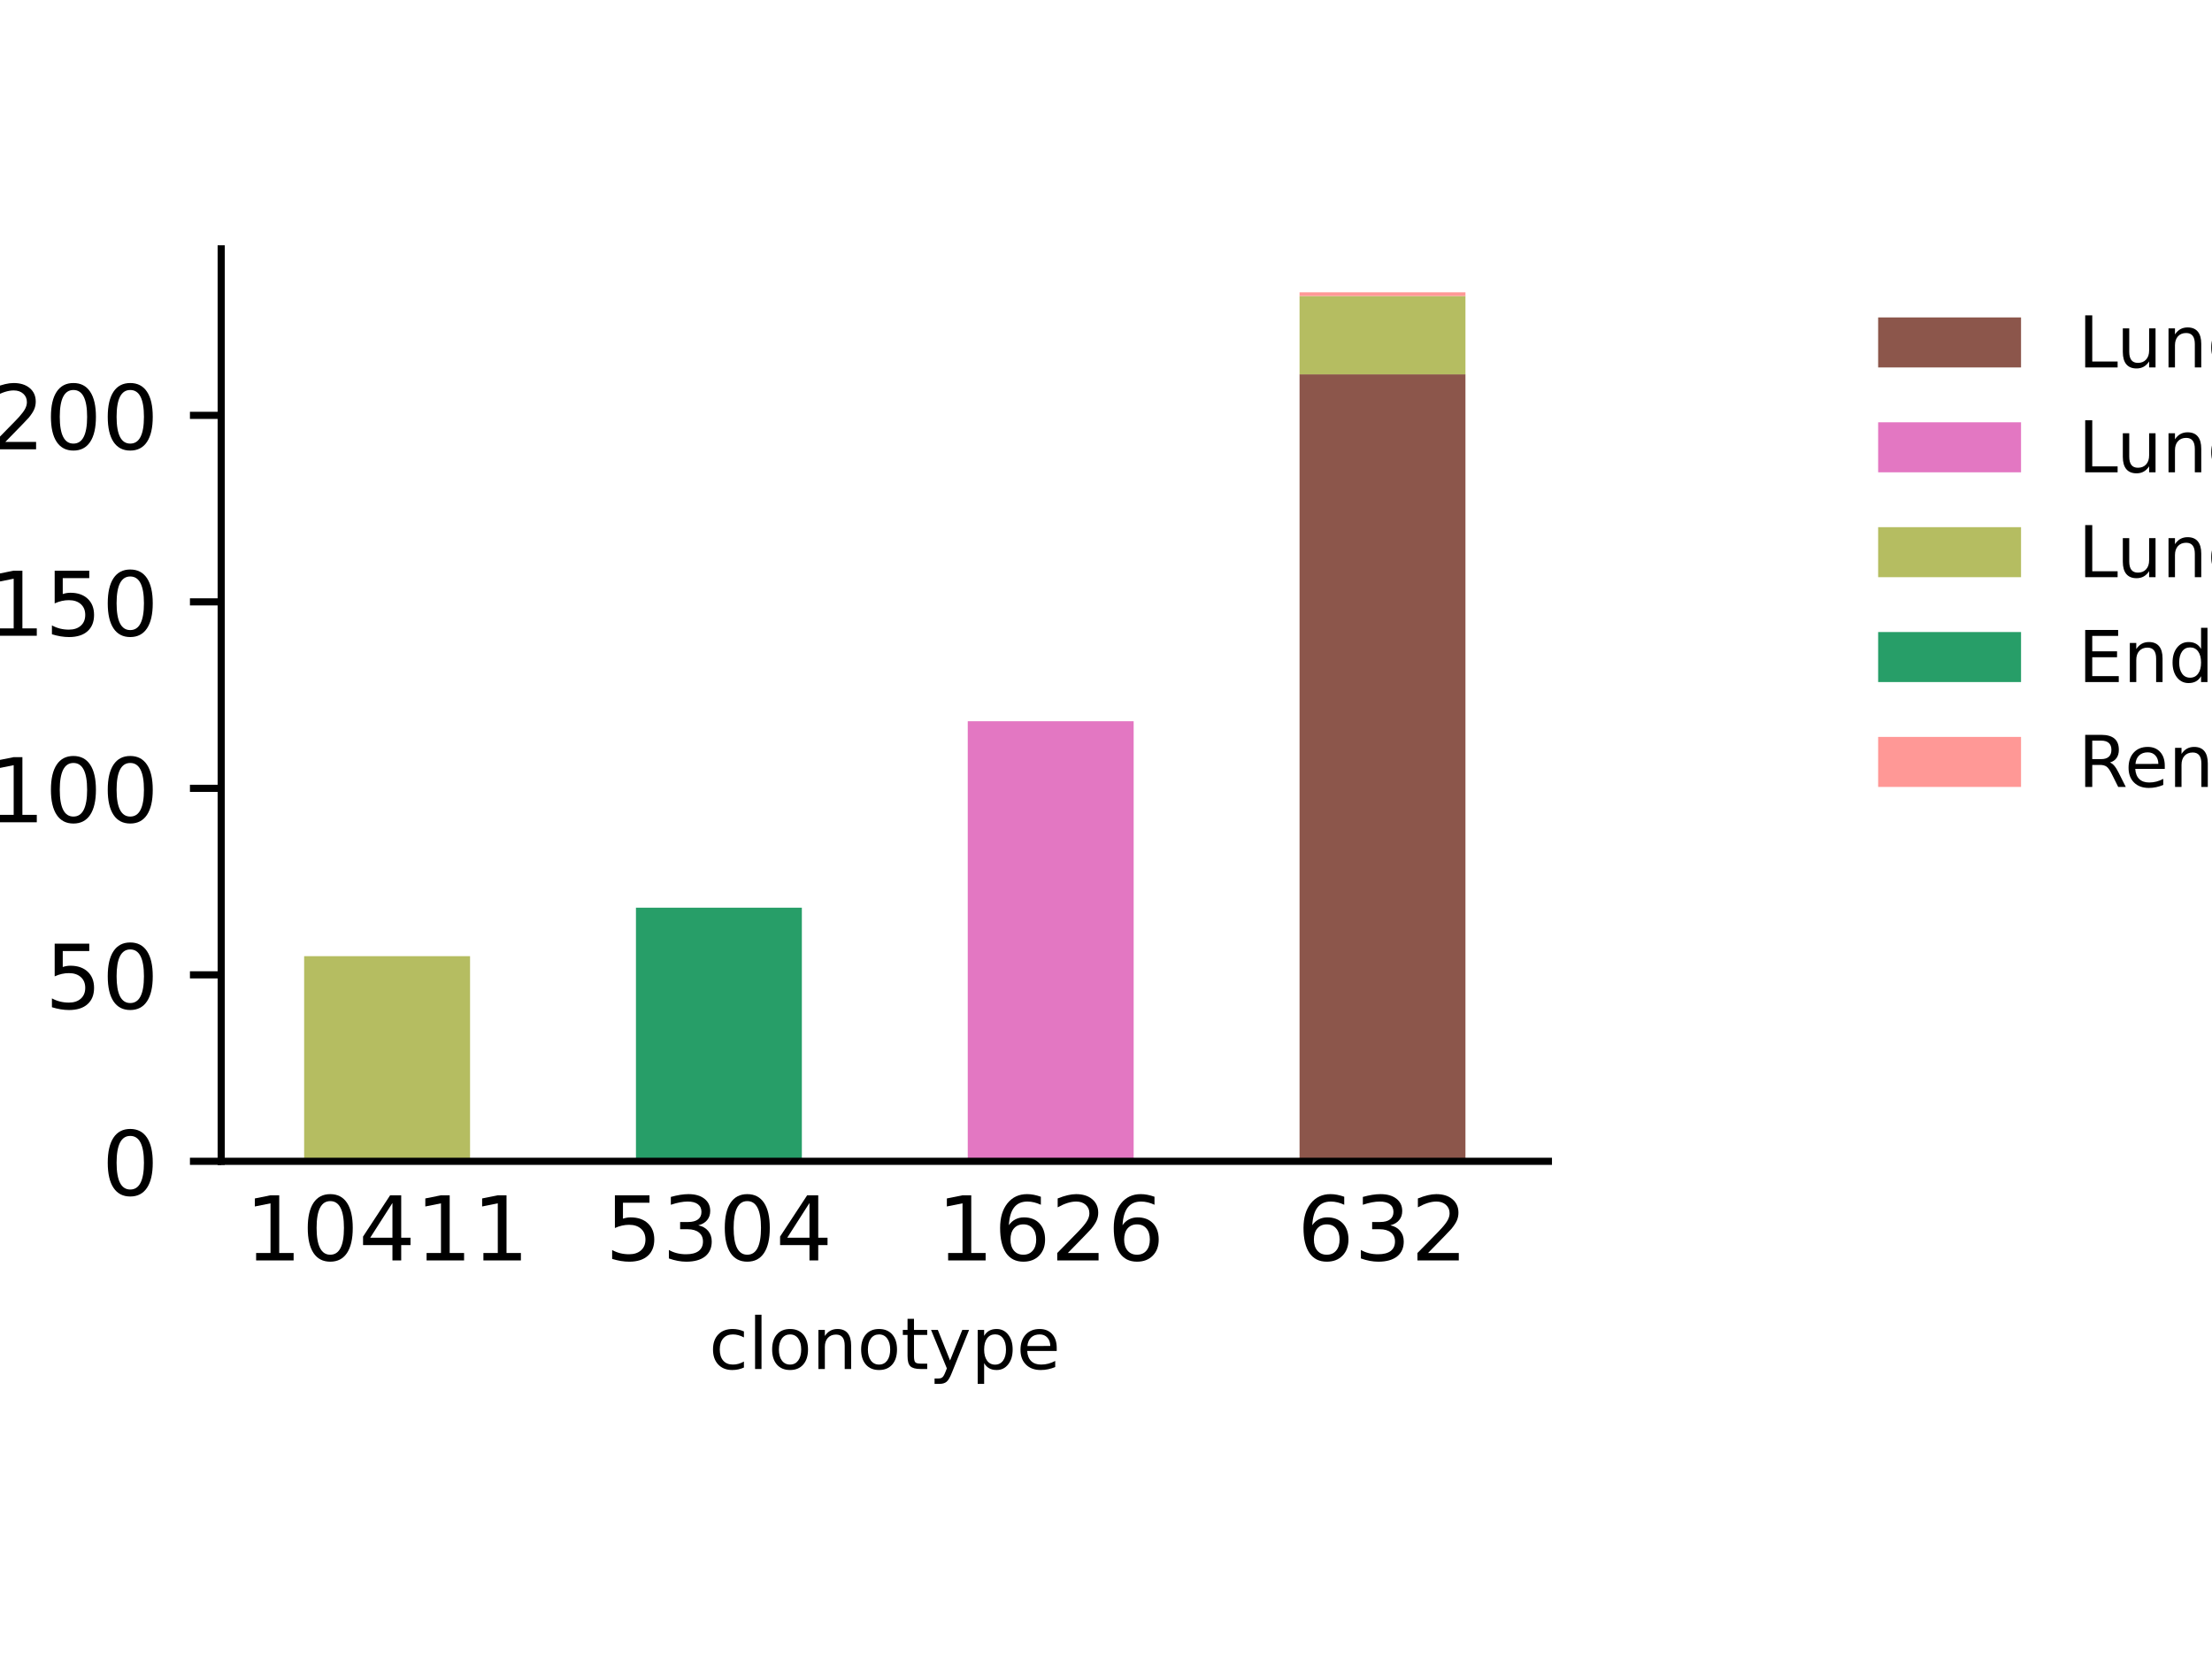
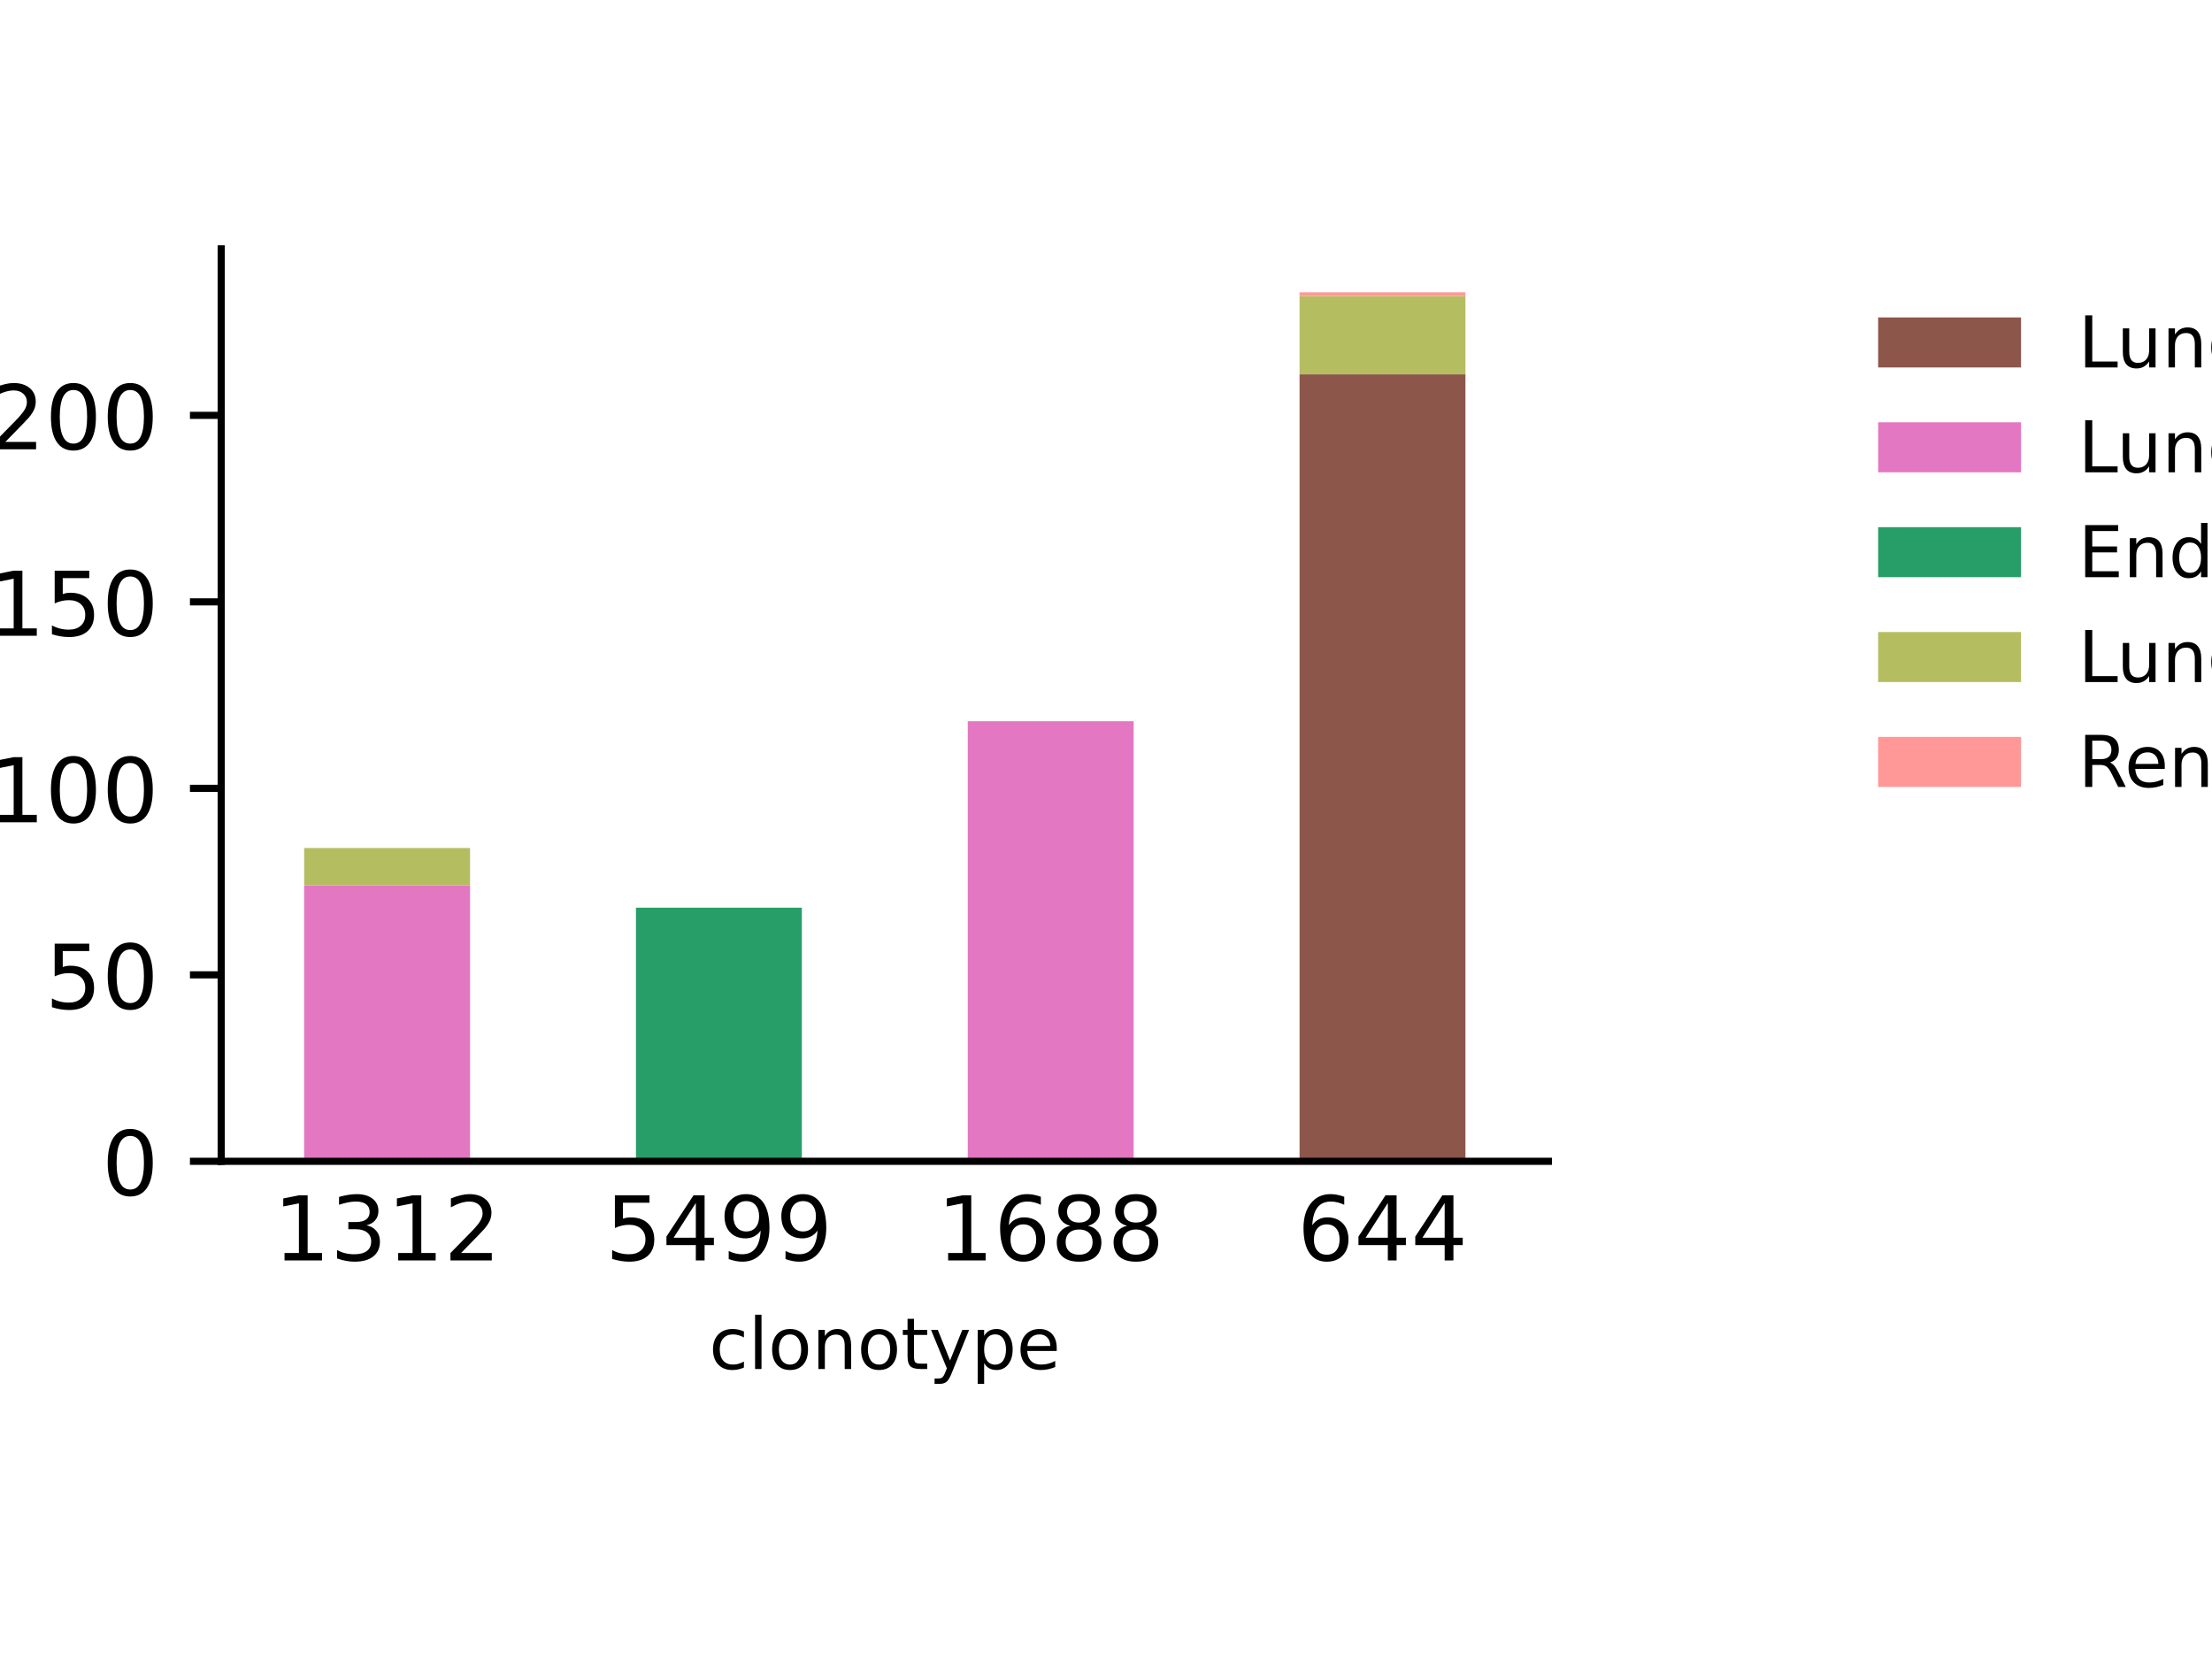
<svg xmlns="http://www.w3.org/2000/svg" xmlns:xlink="http://www.w3.org/1999/xlink" height="185.76pt" version="1.1" viewBox="0 0 247.68 185.76" width="247.68pt">
  <defs>
    <style type="text/css">
*{stroke-linecap:butt;stroke-linejoin:round;}
  </style>
  </defs>
  <g id="figure_1">
    <g id="patch_1">
      <path d="M 0 185.76  L 247.68 185.76  L 247.68 0  L 0 0  z " style="fill:#ffffff;" />
    </g>
    <g id="axes_1">
      <g id="patch_2">
        <path d="M 24.768 130.032  L 173.376 130.032  L 173.376 27.864  L 24.768 27.864  z " style="fill:#ffffff;" />
      </g>
      <g id="patch_3">
-         <path clip-path="url(#p4f1dfaea30)" d="M 34.056 130.032  L 52.632 130.032  L 52.632 130.032  L 34.056 130.032  z " style="fill:#8c564b;" />
+         <path clip-path="url(#pef43902251)" d="M 34.056 130.032  L 52.632 130.032  L 52.632 130.032  L 34.056 130.032  z " style="fill:#8c564b;" />
      </g>
      <g id="patch_4">
-         <path clip-path="url(#p4f1dfaea30)" d="M 71.208 130.032  L 89.784 130.032  L 89.784 130.032  L 71.208 130.032  z " style="fill:#8c564b;" />
+         <path clip-path="url(#pef43902251)" d="M 71.208 130.032  L 89.784 130.032  L 89.784 130.032  L 71.208 130.032  z " style="fill:#8c564b;" />
      </g>
      <g id="patch_5">
-         <path clip-path="url(#p4f1dfaea30)" d="M 108.36 130.032  L 126.936 130.032  L 126.936 130.032  L 108.36 130.032  z " style="fill:#8c564b;" />
+         <path clip-path="url(#pef43902251)" d="M 108.36 130.032  L 126.936 130.032  L 126.936 130.032  L 108.36 130.032  z " style="fill:#8c564b;" />
      </g>
      <g id="patch_6">
-         <path clip-path="url(#p4f1dfaea30)" d="M 145.512 130.032  L 164.088 130.032  L 164.088 41.917  L 145.512 41.917  z " style="fill:#8c564b;" />
+         <path clip-path="url(#pef43902251)" d="M 145.512 130.032  L 164.088 130.032  L 164.088 41.917  L 145.512 41.917  z " style="fill:#8c564b;" />
      </g>
      <g id="patch_7">
-         <path clip-path="url(#p4f1dfaea30)" d="M 34.056 130.032  L 52.632 130.032  L 52.632 130.032  L 34.056 130.032  z " style="fill:#e377c2;" />
+         <path clip-path="url(#pef43902251)" d="M 34.056 130.032  L 52.632 130.032  L 52.632 99.129  L 34.056 99.129  z " style="fill:#e377c2;" />
      </g>
      <g id="patch_8">
-         <path clip-path="url(#p4f1dfaea30)" d="M 71.208 130.032  L 89.784 130.032  L 89.784 130.032  L 71.208 130.032  z " style="fill:#e377c2;" />
+         <path clip-path="url(#pef43902251)" d="M 71.208 130.032  L 89.784 130.032  L 89.784 130.032  L 71.208 130.032  z " style="fill:#e377c2;" />
      </g>
      <g id="patch_9">
-         <path clip-path="url(#p4f1dfaea30)" d="M 108.36 130.032  L 126.936 130.032  L 126.936 80.754  L 108.36 80.754  z " style="fill:#e377c2;" />
+         <path clip-path="url(#pef43902251)" d="M 108.36 130.032  L 126.936 130.032  L 126.936 80.754  L 108.36 80.754  z " style="fill:#e377c2;" />
      </g>
      <g id="patch_10">
-         <path clip-path="url(#p4f1dfaea30)" d="M 145.512 130.032  L 164.088 130.032  L 164.088 130.032  L 145.512 130.032  z " style="fill:#e377c2;" />
+         <path clip-path="url(#pef43902251)" d="M 145.512 130.032  L 164.088 130.032  L 164.088 130.032  L 145.512 130.032  z " style="fill:#e377c2;" />
      </g>
      <g id="patch_11">
-         <path clip-path="url(#p4f1dfaea30)" d="M 34.056 130.032  L 52.632 130.032  L 52.632 107.064  L 34.056 107.064  z " style="fill:#b5bd61;" />
+         <path clip-path="url(#pef43902251)" d="M 34.056 130.032  L 52.632 130.032  L 52.632 130.032  L 34.056 130.032  z " style="fill:#279e68;" />
      </g>
      <g id="patch_12">
-         <path clip-path="url(#p4f1dfaea30)" d="M 71.208 130.032  L 89.784 130.032  L 89.784 130.032  L 71.208 130.032  z " style="fill:#b5bd61;" />
+         <path clip-path="url(#pef43902251)" d="M 71.208 130.032  L 89.784 130.032  L 89.784 101.635  L 71.208 101.635  z " style="fill:#279e68;" />
      </g>
      <g id="patch_13">
-         <path clip-path="url(#p4f1dfaea30)" d="M 108.36 130.032  L 126.936 130.032  L 126.936 130.032  L 108.36 130.032  z " style="fill:#b5bd61;" />
+         <path clip-path="url(#pef43902251)" d="M 108.36 130.032  L 126.936 130.032  L 126.936 130.032  L 108.36 130.032  z " style="fill:#279e68;" />
      </g>
      <g id="patch_14">
-         <path clip-path="url(#p4f1dfaea30)" d="M 145.512 41.917  L 164.088 41.917  L 164.088 33.147  L 145.512 33.147  z " style="fill:#b5bd61;" />
+         <path clip-path="url(#pef43902251)" d="M 145.512 130.032  L 164.088 130.032  L 164.088 130.032  L 145.512 130.032  z " style="fill:#279e68;" />
      </g>
      <g id="patch_15">
-         <path clip-path="url(#p4f1dfaea30)" d="M 34.056 130.032  L 52.632 130.032  L 52.632 130.032  L 34.056 130.032  z " style="fill:#279e68;" />
+         <path clip-path="url(#pef43902251)" d="M 34.056 99.129  L 52.632 99.129  L 52.632 94.953  L 34.056 94.953  z " style="fill:#b5bd61;" />
      </g>
      <g id="patch_16">
-         <path clip-path="url(#p4f1dfaea30)" d="M 71.208 130.032  L 89.784 130.032  L 89.784 101.635  L 71.208 101.635  z " style="fill:#279e68;" />
+         <path clip-path="url(#pef43902251)" d="M 71.208 130.032  L 89.784 130.032  L 89.784 130.032  L 71.208 130.032  z " style="fill:#b5bd61;" />
      </g>
      <g id="patch_17">
-         <path clip-path="url(#p4f1dfaea30)" d="M 108.36 130.032  L 126.936 130.032  L 126.936 130.032  L 108.36 130.032  z " style="fill:#279e68;" />
+         <path clip-path="url(#pef43902251)" d="M 108.36 130.032  L 126.936 130.032  L 126.936 130.032  L 108.36 130.032  z " style="fill:#b5bd61;" />
      </g>
      <g id="patch_18">
-         <path clip-path="url(#p4f1dfaea30)" d="M 145.512 130.032  L 164.088 130.032  L 164.088 130.032  L 145.512 130.032  z " style="fill:#279e68;" />
+         <path clip-path="url(#pef43902251)" d="M 145.512 41.917  L 164.088 41.917  L 164.088 33.147  L 145.512 33.147  z " style="fill:#b5bd61;" />
      </g>
      <g id="patch_19">
-         <path clip-path="url(#p4f1dfaea30)" d="M 34.056 130.032  L 52.632 130.032  L 52.632 130.032  L 34.056 130.032  z " style="fill:#ff9896;" />
+         <path clip-path="url(#pef43902251)" d="M 34.056 130.032  L 52.632 130.032  L 52.632 130.032  L 34.056 130.032  z " style="fill:#ff9896;" />
      </g>
      <g id="patch_20">
-         <path clip-path="url(#p4f1dfaea30)" d="M 71.208 130.032  L 89.784 130.032  L 89.784 130.032  L 71.208 130.032  z " style="fill:#ff9896;" />
+         <path clip-path="url(#pef43902251)" d="M 71.208 130.032  L 89.784 130.032  L 89.784 130.032  L 71.208 130.032  z " style="fill:#ff9896;" />
      </g>
      <g id="patch_21">
-         <path clip-path="url(#p4f1dfaea30)" d="M 108.36 130.032  L 126.936 130.032  L 126.936 130.032  L 108.36 130.032  z " style="fill:#ff9896;" />
+         <path clip-path="url(#pef43902251)" d="M 108.36 130.032  L 126.936 130.032  L 126.936 130.032  L 108.36 130.032  z " style="fill:#ff9896;" />
      </g>
      <g id="patch_22">
-         <path clip-path="url(#p4f1dfaea30)" d="M 145.512 33.147  L 164.088 33.147  L 164.088 32.729  L 145.512 32.729  z " style="fill:#ff9896;" />
+         <path clip-path="url(#pef43902251)" d="M 145.512 33.147  L 164.088 33.147  L 164.088 32.729  L 145.512 32.729  z " style="fill:#ff9896;" />
      </g>
      <g id="matplotlib.axis_1">
        <g id="xtick_1">
          <g id="line2d_1" />
          <g id="text_1">
            <defs>
              <path d="M 12.406 8.297  L 28.516 8.297  L 28.516 63.922  L 10.984 60.406  L 10.984 69.391  L 28.422 72.906  L 38.281 72.906  L 38.281 8.297  L 54.391 8.297  L 54.391 0  L 12.406 0  z " id="DejaVuSans-49" />
-               <path d="M 31.781 66.406  Q 24.172 66.406 20.328 58.906  Q 16.5 51.422 16.5 36.375  Q 16.5 21.391 20.328 13.891  Q 24.172 6.391 31.781 6.391  Q 39.453 6.391 43.281 13.891  Q 47.125 21.391 47.125 36.375  Q 47.125 51.422 43.281 58.906  Q 39.453 66.406 31.781 66.406  z M 31.781 74.219  Q 44.047 74.219 50.516 64.516  Q 56.984 54.828 56.984 36.375  Q 56.984 17.969 50.516 8.266  Q 44.047 -1.422 31.781 -1.422  Q 19.531 -1.422 13.062 8.266  Q 6.594 17.969 6.594 36.375  Q 6.594 54.828 13.062 64.516  Q 19.531 74.219 31.781 74.219  z " id="DejaVuSans-48" />
-               <path d="M 37.797 64.312  L 12.891 25.391  L 37.797 25.391  z M 35.203 72.906  L 47.609 72.906  L 47.609 25.391  L 58.016 25.391  L 58.016 17.188  L 47.609 17.188  L 47.609 0  L 37.797 0  L 37.797 17.188  L 4.891 17.188  L 4.891 26.703  z " id="DejaVuSans-52" />
-             </defs>
-             <g transform="translate(27.43775 141.1304)scale(0.1 -0.1)">
+               <path d="M 40.578 39.312  Q 47.656 37.797 51.625 33  Q 55.609 28.219 55.609 21.188  Q 55.609 10.406 48.188 4.484  Q 40.766 -1.422 27.094 -1.422  Q 22.516 -1.422 17.656 -0.516  Q 12.797 0.391 7.625 2.203  L 7.625 11.719  Q 11.719 9.328 16.594 8.109  Q 21.484 6.891 26.812 6.891  Q 36.078 6.891 40.938 10.547  Q 45.797 14.203 45.797 21.188  Q 45.797 27.641 41.281 31.266  Q 36.766 34.906 28.719 34.906  L 20.219 34.906  L 20.219 43.016  L 29.109 43.016  Q 36.375 43.016 40.234 45.922  Q 44.094 48.828 44.094 54.297  Q 44.094 59.906 40.109 62.906  Q 36.141 65.922 28.719 65.922  Q 24.656 65.922 20.016 65.031  Q 15.375 64.156 9.812 62.312  L 9.812 71.094  Q 15.438 72.656 20.344 73.438  Q 25.25 74.219 29.594 74.219  Q 40.828 74.219 47.359 69.109  Q 53.906 64.016 53.906 55.328  Q 53.906 49.266 50.438 45.094  Q 46.969 40.922 40.578 39.312  z " id="DejaVuSans-51" />
+               <path d="M 19.188 8.297  L 53.609 8.297  L 53.609 0  L 7.328 0  L 7.328 8.297  Q 12.938 14.109 22.625 23.891  Q 32.328 33.688 34.812 36.531  Q 39.547 41.844 41.422 45.531  Q 43.312 49.219 43.312 52.781  Q 43.312 58.594 39.234 62.25  Q 35.156 65.922 28.609 65.922  Q 23.969 65.922 18.812 64.312  Q 13.672 62.703 7.812 59.422  L 7.812 69.391  Q 13.766 71.781 18.938 73  Q 24.125 74.219 28.422 74.219  Q 39.75 74.219 46.484 68.547  Q 53.219 62.891 53.219 53.422  Q 53.219 48.922 51.531 44.891  Q 49.859 40.875 45.406 35.406  Q 44.188 33.984 37.641 27.219  Q 31.109 20.453 19.188 8.297  z " id="DejaVuSans-50" />
+             </defs>
+             <g transform="translate(30.619 141.1304)scale(0.1 -0.1)">
              <use xlink:href="#DejaVuSans-49" />
-               <use x="63.623" xlink:href="#DejaVuSans-48" />
-               <use x="127.246" xlink:href="#DejaVuSans-52" />
-               <use x="190.869" xlink:href="#DejaVuSans-49" />
-               <use x="254.492" xlink:href="#DejaVuSans-49" />
+               <use x="63.623" xlink:href="#DejaVuSans-51" />
+               <use x="127.246" xlink:href="#DejaVuSans-49" />
+               <use x="190.869" xlink:href="#DejaVuSans-50" />
            </g>
          </g>
        </g>
        <g id="xtick_2">
          <g id="line2d_2" />
          <g id="text_2">
            <defs>
              <path d="M 10.797 72.906  L 49.516 72.906  L 49.516 64.594  L 19.828 64.594  L 19.828 46.734  Q 21.969 47.469 24.109 47.828  Q 26.266 48.188 28.422 48.188  Q 40.625 48.188 47.75 41.5  Q 54.891 34.812 54.891 23.391  Q 54.891 11.625 47.562 5.094  Q 40.234 -1.422 26.906 -1.422  Q 22.312 -1.422 17.547 -0.641  Q 12.797 0.141 7.719 1.703  L 7.719 11.625  Q 12.109 9.234 16.797 8.062  Q 21.484 6.891 26.703 6.891  Q 35.156 6.891 40.078 11.328  Q 45.016 15.766 45.016 23.391  Q 45.016 31 40.078 35.438  Q 35.156 39.891 26.703 39.891  Q 22.75 39.891 18.812 39.016  Q 14.891 38.141 10.797 36.281  z " id="DejaVuSans-53" />
-               <path d="M 40.578 39.312  Q 47.656 37.797 51.625 33  Q 55.609 28.219 55.609 21.188  Q 55.609 10.406 48.188 4.484  Q 40.766 -1.422 27.094 -1.422  Q 22.516 -1.422 17.656 -0.516  Q 12.797 0.391 7.625 2.203  L 7.625 11.719  Q 11.719 9.328 16.594 8.109  Q 21.484 6.891 26.812 6.891  Q 36.078 6.891 40.938 10.547  Q 45.797 14.203 45.797 21.188  Q 45.797 27.641 41.281 31.266  Q 36.766 34.906 28.719 34.906  L 20.219 34.906  L 20.219 43.016  L 29.109 43.016  Q 36.375 43.016 40.234 45.922  Q 44.094 48.828 44.094 54.297  Q 44.094 59.906 40.109 62.906  Q 36.141 65.922 28.719 65.922  Q 24.656 65.922 20.016 65.031  Q 15.375 64.156 9.812 62.312  L 9.812 71.094  Q 15.438 72.656 20.344 73.438  Q 25.25 74.219 29.594 74.219  Q 40.828 74.219 47.359 69.109  Q 53.906 64.016 53.906 55.328  Q 53.906 49.266 50.438 45.094  Q 46.969 40.922 40.578 39.312  z " id="DejaVuSans-51" />
+               <path d="M 37.797 64.312  L 12.891 25.391  L 37.797 25.391  z M 35.203 72.906  L 47.609 72.906  L 47.609 25.391  L 58.016 25.391  L 58.016 17.188  L 47.609 17.188  L 47.609 0  L 37.797 0  L 37.797 17.188  L 4.891 17.188  L 4.891 26.703  z " id="DejaVuSans-52" />
+               <path d="M 10.984 1.516  L 10.984 10.5  Q 14.703 8.734 18.5 7.812  Q 22.312 6.891 25.984 6.891  Q 35.75 6.891 40.891 13.453  Q 46.047 20.016 46.781 33.406  Q 43.953 29.203 39.594 26.953  Q 35.25 24.703 29.984 24.703  Q 19.047 24.703 12.672 31.312  Q 6.297 37.938 6.297 49.422  Q 6.297 60.641 12.938 67.422  Q 19.578 74.219 30.609 74.219  Q 43.266 74.219 49.922 64.516  Q 56.594 54.828 56.594 36.375  Q 56.594 19.141 48.406 8.859  Q 40.234 -1.422 26.422 -1.422  Q 22.703 -1.422 18.891 -0.688  Q 15.094 0.047 10.984 1.516  z M 30.609 32.422  Q 37.25 32.422 41.125 36.953  Q 45.016 41.5 45.016 49.422  Q 45.016 57.281 41.125 61.844  Q 37.25 66.406 30.609 66.406  Q 23.969 66.406 20.094 61.844  Q 16.219 57.281 16.219 49.422  Q 16.219 41.5 20.094 36.953  Q 23.969 32.422 30.609 32.422  z " id="DejaVuSans-57" />
            </defs>
            <g transform="translate(67.771 141.1304)scale(0.1 -0.1)">
              <use xlink:href="#DejaVuSans-53" />
-               <use x="63.623" xlink:href="#DejaVuSans-51" />
-               <use x="127.246" xlink:href="#DejaVuSans-48" />
-               <use x="190.869" xlink:href="#DejaVuSans-52" />
+               <use x="63.623" xlink:href="#DejaVuSans-52" />
+               <use x="127.246" xlink:href="#DejaVuSans-57" />
+               <use x="190.869" xlink:href="#DejaVuSans-57" />
            </g>
          </g>
        </g>
        <g id="xtick_3">
          <g id="line2d_3" />
          <g id="text_3">
            <defs>
              <path d="M 33.016 40.375  Q 26.375 40.375 22.484 35.828  Q 18.609 31.297 18.609 23.391  Q 18.609 15.531 22.484 10.953  Q 26.375 6.391 33.016 6.391  Q 39.656 6.391 43.531 10.953  Q 47.406 15.531 47.406 23.391  Q 47.406 31.297 43.531 35.828  Q 39.656 40.375 33.016 40.375  z M 52.594 71.297  L 52.594 62.312  Q 48.875 64.062 45.094 64.984  Q 41.312 65.922 37.594 65.922  Q 27.828 65.922 22.672 59.328  Q 17.531 52.734 16.797 39.406  Q 19.672 43.656 24.016 45.922  Q 28.375 48.188 33.594 48.188  Q 44.578 48.188 50.953 41.516  Q 57.328 34.859 57.328 23.391  Q 57.328 12.156 50.688 5.359  Q 44.047 -1.422 33.016 -1.422  Q 20.359 -1.422 13.672 8.266  Q 6.984 17.969 6.984 36.375  Q 6.984 53.656 15.188 63.938  Q 23.391 74.219 37.203 74.219  Q 40.922 74.219 44.703 73.484  Q 48.484 72.75 52.594 71.297  z " id="DejaVuSans-54" />
-               <path d="M 19.188 8.297  L 53.609 8.297  L 53.609 0  L 7.328 0  L 7.328 8.297  Q 12.938 14.109 22.625 23.891  Q 32.328 33.688 34.812 36.531  Q 39.547 41.844 41.422 45.531  Q 43.312 49.219 43.312 52.781  Q 43.312 58.594 39.234 62.25  Q 35.156 65.922 28.609 65.922  Q 23.969 65.922 18.812 64.312  Q 13.672 62.703 7.812 59.422  L 7.812 69.391  Q 13.766 71.781 18.938 73  Q 24.125 74.219 28.422 74.219  Q 39.75 74.219 46.484 68.547  Q 53.219 62.891 53.219 53.422  Q 53.219 48.922 51.531 44.891  Q 49.859 40.875 45.406 35.406  Q 44.188 33.984 37.641 27.219  Q 31.109 20.453 19.188 8.297  z " id="DejaVuSans-50" />
+               <path d="M 31.781 34.625  Q 24.75 34.625 20.719 30.859  Q 16.703 27.094 16.703 20.516  Q 16.703 13.922 20.719 10.156  Q 24.75 6.391 31.781 6.391  Q 38.812 6.391 42.859 10.172  Q 46.922 13.969 46.922 20.516  Q 46.922 27.094 42.891 30.859  Q 38.875 34.625 31.781 34.625  z M 21.922 38.812  Q 15.578 40.375 12.031 44.719  Q 8.5 49.078 8.5 55.328  Q 8.5 64.062 14.719 69.141  Q 20.953 74.219 31.781 74.219  Q 42.672 74.219 48.875 69.141  Q 55.078 64.062 55.078 55.328  Q 55.078 49.078 51.531 44.719  Q 48 40.375 41.703 38.812  Q 48.828 37.156 52.797 32.312  Q 56.781 27.484 56.781 20.516  Q 56.781 9.906 50.312 4.234  Q 43.844 -1.422 31.781 -1.422  Q 19.734 -1.422 13.25 4.234  Q 6.781 9.906 6.781 20.516  Q 6.781 27.484 10.781 32.312  Q 14.797 37.156 21.922 38.812  z M 18.312 54.391  Q 18.312 48.734 21.844 45.562  Q 25.391 42.391 31.781 42.391  Q 38.141 42.391 41.719 45.562  Q 45.312 48.734 45.312 54.391  Q 45.312 60.062 41.719 63.234  Q 38.141 66.406 31.781 66.406  Q 25.391 66.406 21.844 63.234  Q 18.312 60.062 18.312 54.391  z " id="DejaVuSans-56" />
            </defs>
            <g transform="translate(104.923 141.1304)scale(0.1 -0.1)">
              <use xlink:href="#DejaVuSans-49" />
              <use x="63.623" xlink:href="#DejaVuSans-54" />
-               <use x="127.246" xlink:href="#DejaVuSans-50" />
-               <use x="190.869" xlink:href="#DejaVuSans-54" />
+               <use x="127.246" xlink:href="#DejaVuSans-56" />
+               <use x="190.869" xlink:href="#DejaVuSans-56" />
            </g>
          </g>
        </g>
        <g id="xtick_4">
          <g id="line2d_4" />
          <g id="text_4">
            <g transform="translate(145.2562 141.1304)scale(0.1 -0.1)">
              <use xlink:href="#DejaVuSans-54" />
-               <use x="63.623" xlink:href="#DejaVuSans-51" />
-               <use x="127.246" xlink:href="#DejaVuSans-50" />
+               <use x="63.623" xlink:href="#DejaVuSans-52" />
+               <use x="127.246" xlink:href="#DejaVuSans-52" />
            </g>
          </g>
        </g>
        <g id="text_5">
          <defs>
            <path d="M 48.781 52.594  L 48.781 44.188  Q 44.969 46.297 41.141 47.344  Q 37.312 48.391 33.406 48.391  Q 24.656 48.391 19.812 42.844  Q 14.984 37.312 14.984 27.297  Q 14.984 17.281 19.812 11.734  Q 24.656 6.203 33.406 6.203  Q 37.312 6.203 41.141 7.25  Q 44.969 8.297 48.781 10.406  L 48.781 2.094  Q 45.016 0.344 40.984 -0.531  Q 36.969 -1.422 32.422 -1.422  Q 20.062 -1.422 12.781 6.344  Q 5.516 14.109 5.516 27.297  Q 5.516 40.672 12.859 48.328  Q 20.219 56 33.016 56  Q 37.156 56 41.109 55.141  Q 45.062 54.297 48.781 52.594  z " id="DejaVuSans-99" />
            <path d="M 9.422 75.984  L 18.406 75.984  L 18.406 0  L 9.422 0  z " id="DejaVuSans-108" />
            <path d="M 30.609 48.391  Q 23.391 48.391 19.188 42.75  Q 14.984 37.109 14.984 27.297  Q 14.984 17.484 19.156 11.844  Q 23.344 6.203 30.609 6.203  Q 37.797 6.203 41.984 11.859  Q 46.188 17.531 46.188 27.297  Q 46.188 37.016 41.984 42.703  Q 37.797 48.391 30.609 48.391  z M 30.609 56  Q 42.328 56 49.016 48.375  Q 55.719 40.766 55.719 27.297  Q 55.719 13.875 49.016 6.219  Q 42.328 -1.422 30.609 -1.422  Q 18.844 -1.422 12.172 6.219  Q 5.516 13.875 5.516 27.297  Q 5.516 40.766 12.172 48.375  Q 18.844 56 30.609 56  z " id="DejaVuSans-111" />
            <path d="M 54.891 33.016  L 54.891 0  L 45.906 0  L 45.906 32.719  Q 45.906 40.484 42.875 44.328  Q 39.844 48.188 33.797 48.188  Q 26.516 48.188 22.312 43.547  Q 18.109 38.922 18.109 30.906  L 18.109 0  L 9.078 0  L 9.078 54.688  L 18.109 54.688  L 18.109 46.188  Q 21.344 51.125 25.703 53.562  Q 30.078 56 35.797 56  Q 45.219 56 50.047 50.172  Q 54.891 44.344 54.891 33.016  z " id="DejaVuSans-110" />
            <path d="M 18.312 70.219  L 18.312 54.688  L 36.812 54.688  L 36.812 47.703  L 18.312 47.703  L 18.312 18.016  Q 18.312 11.328 20.141 9.422  Q 21.969 7.516 27.594 7.516  L 36.812 7.516  L 36.812 0  L 27.594 0  Q 17.188 0 13.234 3.875  Q 9.281 7.766 9.281 18.016  L 9.281 47.703  L 2.688 47.703  L 2.688 54.688  L 9.281 54.688  L 9.281 70.219  z " id="DejaVuSans-116" />
            <path d="M 32.172 -5.078  Q 28.375 -14.844 24.75 -17.812  Q 21.141 -20.797 15.094 -20.797  L 7.906 -20.797  L 7.906 -13.281  L 13.188 -13.281  Q 16.891 -13.281 18.938 -11.516  Q 21 -9.766 23.484 -3.219  L 25.094 0.875  L 2.984 54.688  L 12.5 54.688  L 29.594 11.922  L 46.688 54.688  L 56.203 54.688  z " id="DejaVuSans-121" />
            <path d="M 18.109 8.203  L 18.109 -20.797  L 9.078 -20.797  L 9.078 54.688  L 18.109 54.688  L 18.109 46.391  Q 20.953 51.266 25.266 53.625  Q 29.594 56 35.594 56  Q 45.562 56 51.781 48.094  Q 58.016 40.188 58.016 27.297  Q 58.016 14.406 51.781 6.484  Q 45.562 -1.422 35.594 -1.422  Q 29.594 -1.422 25.266 0.953  Q 20.953 3.328 18.109 8.203  z M 48.688 27.297  Q 48.688 37.203 44.609 42.844  Q 40.531 48.484 33.406 48.484  Q 26.266 48.484 22.188 42.844  Q 18.109 37.203 18.109 27.297  Q 18.109 17.391 22.188 11.75  Q 26.266 6.109 33.406 6.109  Q 40.531 6.109 44.609 11.75  Q 48.688 17.391 48.688 27.297  z " id="DejaVuSans-112" />
            <path d="M 56.203 29.594  L 56.203 25.203  L 14.891 25.203  Q 15.484 15.922 20.484 11.062  Q 25.484 6.203 34.422 6.203  Q 39.594 6.203 44.453 7.469  Q 49.312 8.734 54.109 11.281  L 54.109 2.781  Q 49.266 0.734 44.188 -0.344  Q 39.109 -1.422 33.891 -1.422  Q 20.797 -1.422 13.156 6.188  Q 5.516 13.812 5.516 26.812  Q 5.516 40.234 12.766 48.109  Q 20.016 56 32.328 56  Q 43.359 56 49.781 48.891  Q 56.203 41.797 56.203 29.594  z M 47.219 32.234  Q 47.125 39.594 43.094 43.984  Q 39.062 48.391 32.422 48.391  Q 24.906 48.391 20.391 44.141  Q 15.875 39.891 15.188 32.172  z " id="DejaVuSans-101" />
          </defs>
          <g transform="translate(79.39512 153.2889)scale(0.08 -0.08)">
            <use xlink:href="#DejaVuSans-99" />
            <use x="54.98" xlink:href="#DejaVuSans-108" />
            <use x="82.764" xlink:href="#DejaVuSans-111" />
            <use x="143.945" xlink:href="#DejaVuSans-110" />
            <use x="207.324" xlink:href="#DejaVuSans-111" />
            <use x="268.506" xlink:href="#DejaVuSans-116" />
            <use x="307.715" xlink:href="#DejaVuSans-121" />
            <use x="366.895" xlink:href="#DejaVuSans-112" />
            <use x="430.371" xlink:href="#DejaVuSans-101" />
          </g>
        </g>
      </g>
      <g id="matplotlib.axis_2">
        <g id="ytick_1">
          <g id="line2d_5">
            <defs>
-               <path d="M 0 0  L -3.5 0  " id="m4920b23220" style="stroke:#000000;stroke-width:0.8;" />
-             </defs>
-             <g>
-               <use style="stroke:#000000;stroke-width:0.8;" x="24.768" xlink:href="#m4920b23220" y="130.032" />
+               <path d="M 0 0  L -3.5 0  " id="mb8d85514a9" style="stroke:#000000;stroke-width:0.8;" />
+             </defs>
+             <g>
+               <use style="stroke:#000000;stroke-width:0.8;" x="24.768" xlink:href="#mb8d85514a9" y="130.032" />
            </g>
          </g>
          <g id="text_6">
+             <defs>
+               <path d="M 31.781 66.406  Q 24.172 66.406 20.328 58.906  Q 16.5 51.422 16.5 36.375  Q 16.5 21.391 20.328 13.891  Q 24.172 6.391 31.781 6.391  Q 39.453 6.391 43.281 13.891  Q 47.125 21.391 47.125 36.375  Q 47.125 51.422 43.281 58.906  Q 39.453 66.406 31.781 66.406  z M 31.781 74.219  Q 44.047 74.219 50.516 64.516  Q 56.984 54.828 56.984 36.375  Q 56.984 17.969 50.516 8.266  Q 44.047 -1.422 31.781 -1.422  Q 19.531 -1.422 13.062 8.266  Q 6.594 17.969 6.594 36.375  Q 6.594 54.828 13.062 64.516  Q 19.531 74.219 31.781 74.219  z " id="DejaVuSans-48" />
+             </defs>
            <g transform="translate(11.4055 133.8312)scale(0.1 -0.1)">
              <use xlink:href="#DejaVuSans-48" />
            </g>
          </g>
        </g>
        <g id="ytick_2">
          <g id="line2d_6">
            <g>
-               <use style="stroke:#000000;stroke-width:0.8;" x="24.768" xlink:href="#m4920b23220" y="109.152" />
+               <use style="stroke:#000000;stroke-width:0.8;" x="24.768" xlink:href="#mb8d85514a9" y="109.152" />
            </g>
          </g>
          <g id="text_7">
            <g transform="translate(5.043 112.9508)scale(0.1 -0.1)">
              <use xlink:href="#DejaVuSans-53" />
              <use x="63.623" xlink:href="#DejaVuSans-48" />
            </g>
          </g>
        </g>
        <g id="ytick_3">
          <g id="line2d_7">
            <g>
-               <use style="stroke:#000000;stroke-width:0.8;" x="24.768" xlink:href="#m4920b23220" y="88.271" />
+               <use style="stroke:#000000;stroke-width:0.8;" x="24.768" xlink:href="#mb8d85514a9" y="88.271" />
            </g>
          </g>
          <g id="text_8">
            <g transform="translate(-1.3195 92.07034)scale(0.1 -0.1)">
              <use xlink:href="#DejaVuSans-49" />
              <use x="63.623" xlink:href="#DejaVuSans-48" />
              <use x="127.246" xlink:href="#DejaVuSans-48" />
            </g>
          </g>
        </g>
        <g id="ytick_4">
          <g id="line2d_8">
            <g>
-               <use style="stroke:#000000;stroke-width:0.8;" x="24.768" xlink:href="#m4920b23220" y="67.391" />
+               <use style="stroke:#000000;stroke-width:0.8;" x="24.768" xlink:href="#mb8d85514a9" y="67.391" />
            </g>
          </g>
          <g id="text_9">
            <g transform="translate(-1.3195 71.18989)scale(0.1 -0.1)">
              <use xlink:href="#DejaVuSans-49" />
              <use x="63.623" xlink:href="#DejaVuSans-53" />
              <use x="127.246" xlink:href="#DejaVuSans-48" />
            </g>
          </g>
        </g>
        <g id="ytick_5">
          <g id="line2d_9">
            <g>
-               <use style="stroke:#000000;stroke-width:0.8;" x="24.768" xlink:href="#m4920b23220" y="46.51" />
+               <use style="stroke:#000000;stroke-width:0.8;" x="24.768" xlink:href="#mb8d85514a9" y="46.51" />
            </g>
          </g>
          <g id="text_10">
            <g transform="translate(-1.3195 50.30945)scale(0.1 -0.1)">
              <use xlink:href="#DejaVuSans-50" />
              <use x="63.623" xlink:href="#DejaVuSans-48" />
              <use x="127.246" xlink:href="#DejaVuSans-48" />
            </g>
          </g>
        </g>
        <g id="text_11">
          <defs>
            <path d="M 9.812 72.906  L 23.094 72.906  L 55.422 11.922  L 55.422 72.906  L 64.984 72.906  L 64.984 0  L 51.703 0  L 19.391 60.984  L 19.391 0  L 9.812 0  z " id="DejaVuSans-78" />
            <path d="M 8.5 21.578  L 8.5 54.688  L 17.484 54.688  L 17.484 21.922  Q 17.484 14.156 20.5 10.266  Q 23.531 6.391 29.594 6.391  Q 36.859 6.391 41.078 11.031  Q 45.312 15.672 45.312 23.688  L 45.312 54.688  L 54.297 54.688  L 54.297 0  L 45.312 0  L 45.312 8.406  Q 42.047 3.422 37.719 1  Q 33.406 -1.422 27.688 -1.422  Q 18.266 -1.422 13.375 4.438  Q 8.5 10.297 8.5 21.578  z M 31.109 56  z " id="DejaVuSans-117" />
            <path d="M 52 44.188  Q 55.375 50.25 60.062 53.125  Q 64.75 56 71.094 56  Q 79.641 56 84.281 50.016  Q 88.922 44.047 88.922 33.016  L 88.922 0  L 79.891 0  L 79.891 32.719  Q 79.891 40.578 77.094 44.375  Q 74.312 48.188 68.609 48.188  Q 61.625 48.188 57.562 43.547  Q 53.516 38.922 53.516 30.906  L 53.516 0  L 44.484 0  L 44.484 32.719  Q 44.484 40.625 41.703 44.406  Q 38.922 48.188 33.109 48.188  Q 26.219 48.188 22.156 43.531  Q 18.109 38.875 18.109 30.906  L 18.109 0  L 9.078 0  L 9.078 54.688  L 18.109 54.688  L 18.109 46.188  Q 21.188 51.219 25.484 53.609  Q 29.781 56 35.688 56  Q 41.656 56 45.828 52.969  Q 50 49.953 52 44.188  z " id="DejaVuSans-109" />
            <path d="M 48.688 27.297  Q 48.688 37.203 44.609 42.844  Q 40.531 48.484 33.406 48.484  Q 26.266 48.484 22.188 42.844  Q 18.109 37.203 18.109 27.297  Q 18.109 17.391 22.188 11.75  Q 26.266 6.109 33.406 6.109  Q 40.531 6.109 44.609 11.75  Q 48.688 17.391 48.688 27.297  z M 18.109 46.391  Q 20.953 51.266 25.266 53.625  Q 29.594 56 35.594 56  Q 45.562 56 51.781 48.094  Q 58.016 40.188 58.016 27.297  Q 58.016 14.406 51.781 6.484  Q 45.562 -1.422 35.594 -1.422  Q 29.594 -1.422 25.266 0.953  Q 20.953 3.328 18.109 8.203  L 18.109 0  L 9.078 0  L 9.078 75.984  L 18.109 75.984  z " id="DejaVuSans-98" />
            <path d="M 41.109 46.297  Q 39.594 47.172 37.812 47.578  Q 36.031 48 33.891 48  Q 26.266 48 22.188 43.047  Q 18.109 38.094 18.109 28.812  L 18.109 0  L 9.078 0  L 9.078 54.688  L 18.109 54.688  L 18.109 46.188  Q 20.953 51.172 25.484 53.578  Q 30.031 56 36.531 56  Q 37.453 56 38.578 55.875  Q 39.703 55.766 41.062 55.516  z " id="DejaVuSans-114" />
            <path id="DejaVuSans-32" />
            <path d="M 37.109 75.984  L 37.109 68.5  L 28.516 68.5  Q 23.688 68.5 21.797 66.547  Q 19.922 64.594 19.922 59.516  L 19.922 54.688  L 34.719 54.688  L 34.719 47.703  L 19.922 47.703  L 19.922 0  L 10.891 0  L 10.891 47.703  L 2.297 47.703  L 2.297 54.688  L 10.891 54.688  L 10.891 58.5  Q 10.891 67.625 15.141 71.797  Q 19.391 75.984 28.609 75.984  z " id="DejaVuSans-102" />
            <path d="M 44.281 53.078  L 44.281 44.578  Q 40.484 46.531 36.375 47.5  Q 32.281 48.484 27.875 48.484  Q 21.188 48.484 17.844 46.438  Q 14.5 44.391 14.5 40.281  Q 14.5 37.156 16.891 35.375  Q 19.281 33.594 26.516 31.984  L 29.594 31.297  Q 39.156 29.25 43.188 25.516  Q 47.219 21.781 47.219 15.094  Q 47.219 7.469 41.188 3.016  Q 35.156 -1.422 24.609 -1.422  Q 20.219 -1.422 15.453 -0.562  Q 10.688 0.297 5.422 2  L 5.422 11.281  Q 10.406 8.688 15.234 7.391  Q 20.062 6.109 24.812 6.109  Q 31.156 6.109 34.562 8.281  Q 37.984 10.453 37.984 14.406  Q 37.984 18.062 35.516 20.016  Q 33.062 21.969 24.703 23.781  L 21.578 24.516  Q 13.234 26.266 9.516 29.906  Q 5.812 33.547 5.812 39.891  Q 5.812 47.609 11.281 51.797  Q 16.75 56 26.812 56  Q 31.781 56 36.172 55.266  Q 40.578 54.547 44.281 53.078  z " id="DejaVuSans-115" />
          </defs>
          <g transform="translate(-6.98325 110.3817)rotate(-90)scale(0.08 -0.08)">
            <use xlink:href="#DejaVuSans-78" />
            <use x="74.805" xlink:href="#DejaVuSans-117" />
            <use x="138.184" xlink:href="#DejaVuSans-109" />
            <use x="235.596" xlink:href="#DejaVuSans-98" />
            <use x="299.072" xlink:href="#DejaVuSans-101" />
            <use x="360.596" xlink:href="#DejaVuSans-114" />
            <use x="401.709" xlink:href="#DejaVuSans-32" />
            <use x="433.496" xlink:href="#DejaVuSans-111" />
            <use x="494.678" xlink:href="#DejaVuSans-102" />
            <use x="529.883" xlink:href="#DejaVuSans-32" />
            <use x="561.67" xlink:href="#DejaVuSans-99" />
            <use x="616.65" xlink:href="#DejaVuSans-101" />
            <use x="678.174" xlink:href="#DejaVuSans-108" />
            <use x="705.957" xlink:href="#DejaVuSans-108" />
            <use x="733.74" xlink:href="#DejaVuSans-115" />
          </g>
        </g>
      </g>
      <g id="patch_23">
        <path d="M 24.768 130.032  L 24.768 27.864  " style="fill:none;stroke:#000000;stroke-linecap:square;stroke-linejoin:miter;stroke-width:0.8;" />
      </g>
      <g id="patch_24">
        <path d="M 24.768 130.032  L 173.376 130.032  " style="fill:none;stroke:#000000;stroke-linecap:square;stroke-linejoin:miter;stroke-width:0.8;" />
      </g>
      <g id="legend_1">
        <g id="patch_25">
          <path d="M 210.298 41.143  L 226.298 41.143  L 226.298 35.543  L 210.298 35.543  z " style="fill:#8c564b;" />
        </g>
        <g id="text_12">
          <defs>
            <path d="M 9.812 72.906  L 19.672 72.906  L 19.672 8.297  L 55.172 8.297  L 55.172 0  L 9.812 0  z " id="DejaVuSans-76" />
            <path d="M 45.406 27.984  Q 45.406 37.75 41.375 43.109  Q 37.359 48.484 30.078 48.484  Q 22.859 48.484 18.828 43.109  Q 14.797 37.75 14.797 27.984  Q 14.797 18.266 18.828 12.891  Q 22.859 7.516 30.078 7.516  Q 37.359 7.516 41.375 12.891  Q 45.406 18.266 45.406 27.984  z M 54.391 6.781  Q 54.391 -7.172 48.188 -13.984  Q 42 -20.797 29.203 -20.797  Q 24.469 -20.797 20.266 -20.094  Q 16.062 -19.391 12.109 -17.922  L 12.109 -9.188  Q 16.062 -11.328 19.922 -12.344  Q 23.781 -13.375 27.781 -13.375  Q 36.625 -13.375 41.016 -8.766  Q 45.406 -4.156 45.406 5.172  L 45.406 9.625  Q 42.625 4.781 38.281 2.391  Q 33.938 0 27.875 0  Q 17.828 0 11.672 7.656  Q 5.516 15.328 5.516 27.984  Q 5.516 40.672 11.672 48.328  Q 17.828 56 27.875 56  Q 33.938 56 38.281 53.609  Q 42.625 51.219 45.406 46.391  L 45.406 54.688  L 54.391 54.688  z " id="DejaVuSans-103" />
          </defs>
          <g transform="translate(232.6976 41.14275)scale(0.08 -0.08)">
            <use xlink:href="#DejaVuSans-76" />
            <use x="53.963" xlink:href="#DejaVuSans-117" />
            <use x="117.342" xlink:href="#DejaVuSans-110" />
            <use x="180.721" xlink:href="#DejaVuSans-103" />
            <use x="244.197" xlink:href="#DejaVuSans-49" />
          </g>
        </g>
        <g id="patch_26">
          <path d="M 210.298 52.885  L 226.298 52.885  L 226.298 47.285  L 210.298 47.285  z " style="fill:#e377c2;" />
        </g>
        <g id="text_13">
          <g transform="translate(232.6976 52.88525)scale(0.08 -0.08)">
            <use xlink:href="#DejaVuSans-76" />
            <use x="53.963" xlink:href="#DejaVuSans-117" />
            <use x="117.342" xlink:href="#DejaVuSans-110" />
            <use x="180.721" xlink:href="#DejaVuSans-103" />
            <use x="244.197" xlink:href="#DejaVuSans-50" />
          </g>
        </g>
        <g id="patch_27">
-           <path d="M 210.298 64.628  L 226.298 64.628  L 226.298 59.028  L 210.298 59.028  z " style="fill:#b5bd61;" />
+           <path d="M 210.298 64.628  L 226.298 64.628  L 226.298 59.028  L 210.298 59.028  z " style="fill:#279e68;" />
        </g>
        <g id="text_14">
+           <defs>
+             <path d="M 9.812 72.906  L 55.906 72.906  L 55.906 64.594  L 19.672 64.594  L 19.672 43.016  L 54.391 43.016  L 54.391 34.719  L 19.672 34.719  L 19.672 8.297  L 56.781 8.297  L 56.781 0  L 9.812 0  z " id="DejaVuSans-69" />
+             <path d="M 45.406 46.391  L 45.406 75.984  L 54.391 75.984  L 54.391 0  L 45.406 0  L 45.406 8.203  Q 42.578 3.328 38.25 0.953  Q 33.938 -1.422 27.875 -1.422  Q 17.969 -1.422 11.734 6.484  Q 5.516 14.406 5.516 27.297  Q 5.516 40.188 11.734 48.094  Q 17.969 56 27.875 56  Q 33.938 56 38.25 53.625  Q 42.578 51.266 45.406 46.391  z M 14.797 27.297  Q 14.797 17.391 18.875 11.75  Q 22.953 6.109 30.078 6.109  Q 37.203 6.109 41.297 11.75  Q 45.406 17.391 45.406 27.297  Q 45.406 37.203 41.297 42.844  Q 37.203 48.484 30.078 48.484  Q 22.953 48.484 18.875 42.844  Q 14.797 37.203 14.797 27.297  z " id="DejaVuSans-100" />
+           </defs>
          <g transform="translate(232.6976 64.62775)scale(0.08 -0.08)">
+             <use xlink:href="#DejaVuSans-69" />
+             <use x="63.184" xlink:href="#DejaVuSans-110" />
+             <use x="126.562" xlink:href="#DejaVuSans-100" />
+             <use x="190.039" xlink:href="#DejaVuSans-111" />
+             <use x="251.221" xlink:href="#DejaVuSans-49" />
+           </g>
+         </g>
+         <g id="patch_28">
+           <path d="M 210.298 76.37  L 226.298 76.37  L 226.298 70.77  L 210.298 70.77  z " style="fill:#b5bd61;" />
+         </g>
+         <g id="text_15">
+           <g transform="translate(232.6976 76.37025)scale(0.08 -0.08)">
            <use xlink:href="#DejaVuSans-76" />
            <use x="53.963" xlink:href="#DejaVuSans-117" />
            <use x="117.342" xlink:href="#DejaVuSans-110" />
            <use x="180.721" xlink:href="#DejaVuSans-103" />
            <use x="244.197" xlink:href="#DejaVuSans-51" />
-           </g>
-         </g>
-         <g id="patch_28">
-           <path d="M 210.298 76.37  L 226.298 76.37  L 226.298 70.77  L 210.298 70.77  z " style="fill:#279e68;" />
-         </g>
-         <g id="text_15">
-           <defs>
-             <path d="M 9.812 72.906  L 55.906 72.906  L 55.906 64.594  L 19.672 64.594  L 19.672 43.016  L 54.391 43.016  L 54.391 34.719  L 19.672 34.719  L 19.672 8.297  L 56.781 8.297  L 56.781 0  L 9.812 0  z " id="DejaVuSans-69" />
-             <path d="M 45.406 46.391  L 45.406 75.984  L 54.391 75.984  L 54.391 0  L 45.406 0  L 45.406 8.203  Q 42.578 3.328 38.25 0.953  Q 33.938 -1.422 27.875 -1.422  Q 17.969 -1.422 11.734 6.484  Q 5.516 14.406 5.516 27.297  Q 5.516 40.188 11.734 48.094  Q 17.969 56 27.875 56  Q 33.938 56 38.25 53.625  Q 42.578 51.266 45.406 46.391  z M 14.797 27.297  Q 14.797 17.391 18.875 11.75  Q 22.953 6.109 30.078 6.109  Q 37.203 6.109 41.297 11.75  Q 45.406 17.391 45.406 27.297  Q 45.406 37.203 41.297 42.844  Q 37.203 48.484 30.078 48.484  Q 22.953 48.484 18.875 42.844  Q 14.797 37.203 14.797 27.297  z " id="DejaVuSans-100" />
-           </defs>
-           <g transform="translate(232.6976 76.37025)scale(0.08 -0.08)">
-             <use xlink:href="#DejaVuSans-69" />
-             <use x="63.184" xlink:href="#DejaVuSans-110" />
-             <use x="126.562" xlink:href="#DejaVuSans-100" />
-             <use x="190.039" xlink:href="#DejaVuSans-111" />
-             <use x="251.221" xlink:href="#DejaVuSans-49" />
          </g>
        </g>
        <g id="patch_29">
          <path d="M 210.298 88.113  L 226.298 88.113  L 226.298 82.513  L 210.298 82.513  z " style="fill:#ff9896;" />
        </g>
        <g id="text_16">
          <defs>
            <path d="M 44.391 34.188  Q 47.562 33.109 50.562 29.594  Q 53.562 26.078 56.594 19.922  L 66.609 0  L 56 0  L 46.688 18.703  Q 43.062 26.031 39.672 28.422  Q 36.281 30.812 30.422 30.812  L 19.672 30.812  L 19.672 0  L 9.812 0  L 9.812 72.906  L 32.078 72.906  Q 44.578 72.906 50.734 67.672  Q 56.891 62.453 56.891 51.906  Q 56.891 45.016 53.688 40.469  Q 50.484 35.938 44.391 34.188  z M 19.672 64.797  L 19.672 38.922  L 32.078 38.922  Q 39.203 38.922 42.844 42.219  Q 46.484 45.516 46.484 51.906  Q 46.484 58.297 42.844 61.547  Q 39.203 64.797 32.078 64.797  z " id="DejaVuSans-82" />
            <path d="M 34.281 27.484  Q 23.391 27.484 19.188 25  Q 14.984 22.516 14.984 16.5  Q 14.984 11.719 18.141 8.906  Q 21.297 6.109 26.703 6.109  Q 34.188 6.109 38.703 11.406  Q 43.219 16.703 43.219 25.484  L 43.219 27.484  z M 52.203 31.203  L 52.203 0  L 43.219 0  L 43.219 8.297  Q 40.141 3.328 35.547 0.953  Q 30.953 -1.422 24.312 -1.422  Q 15.922 -1.422 10.953 3.297  Q 6 8.016 6 15.922  Q 6 25.141 12.172 29.828  Q 18.359 34.516 30.609 34.516  L 43.219 34.516  L 43.219 35.406  Q 43.219 41.609 39.141 45  Q 35.062 48.391 27.688 48.391  Q 23 48.391 18.547 47.266  Q 14.109 46.141 10.016 43.891  L 10.016 52.203  Q 14.938 54.109 19.578 55.047  Q 24.219 56 28.609 56  Q 40.484 56 46.344 49.844  Q 52.203 43.703 52.203 31.203  z " id="DejaVuSans-97" />
          </defs>
          <g transform="translate(232.6976 88.11275)scale(0.08 -0.08)">
            <use xlink:href="#DejaVuSans-82" />
            <use x="64.982" xlink:href="#DejaVuSans-101" />
            <use x="126.506" xlink:href="#DejaVuSans-110" />
            <use x="189.885" xlink:href="#DejaVuSans-97" />
            <use x="251.164" xlink:href="#DejaVuSans-108" />
            <use x="278.947" xlink:href="#DejaVuSans-50" />
          </g>
        </g>
      </g>
    </g>
  </g>
  <defs>
-     <clipPath id="p4f1dfaea30">
+     <clipPath id="pef43902251">
      <rect height="102.168" width="148.608" x="24.768" y="27.864" />
    </clipPath>
  </defs>
</svg>
